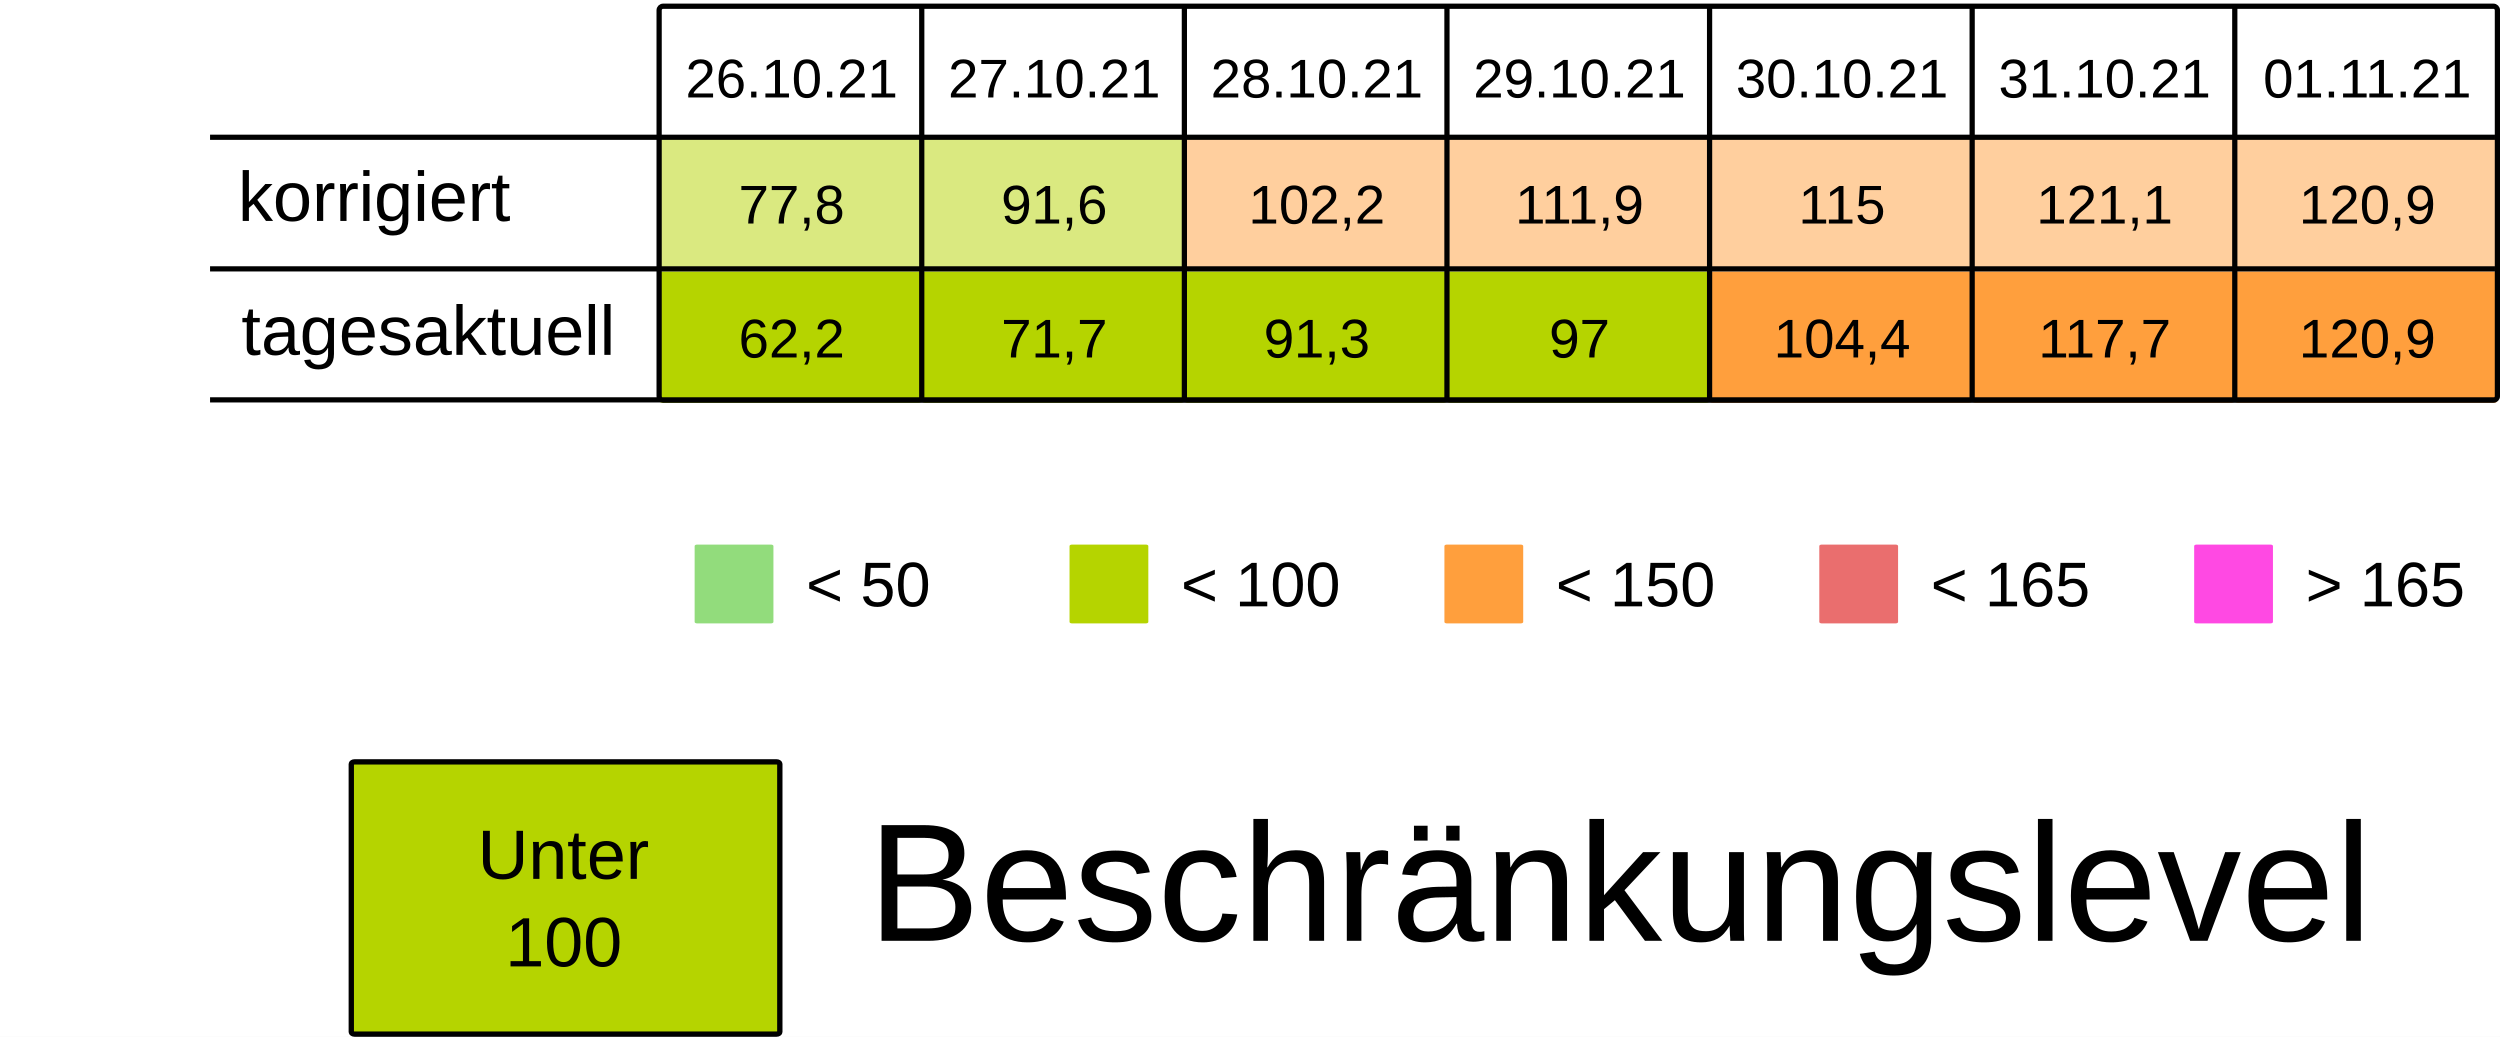
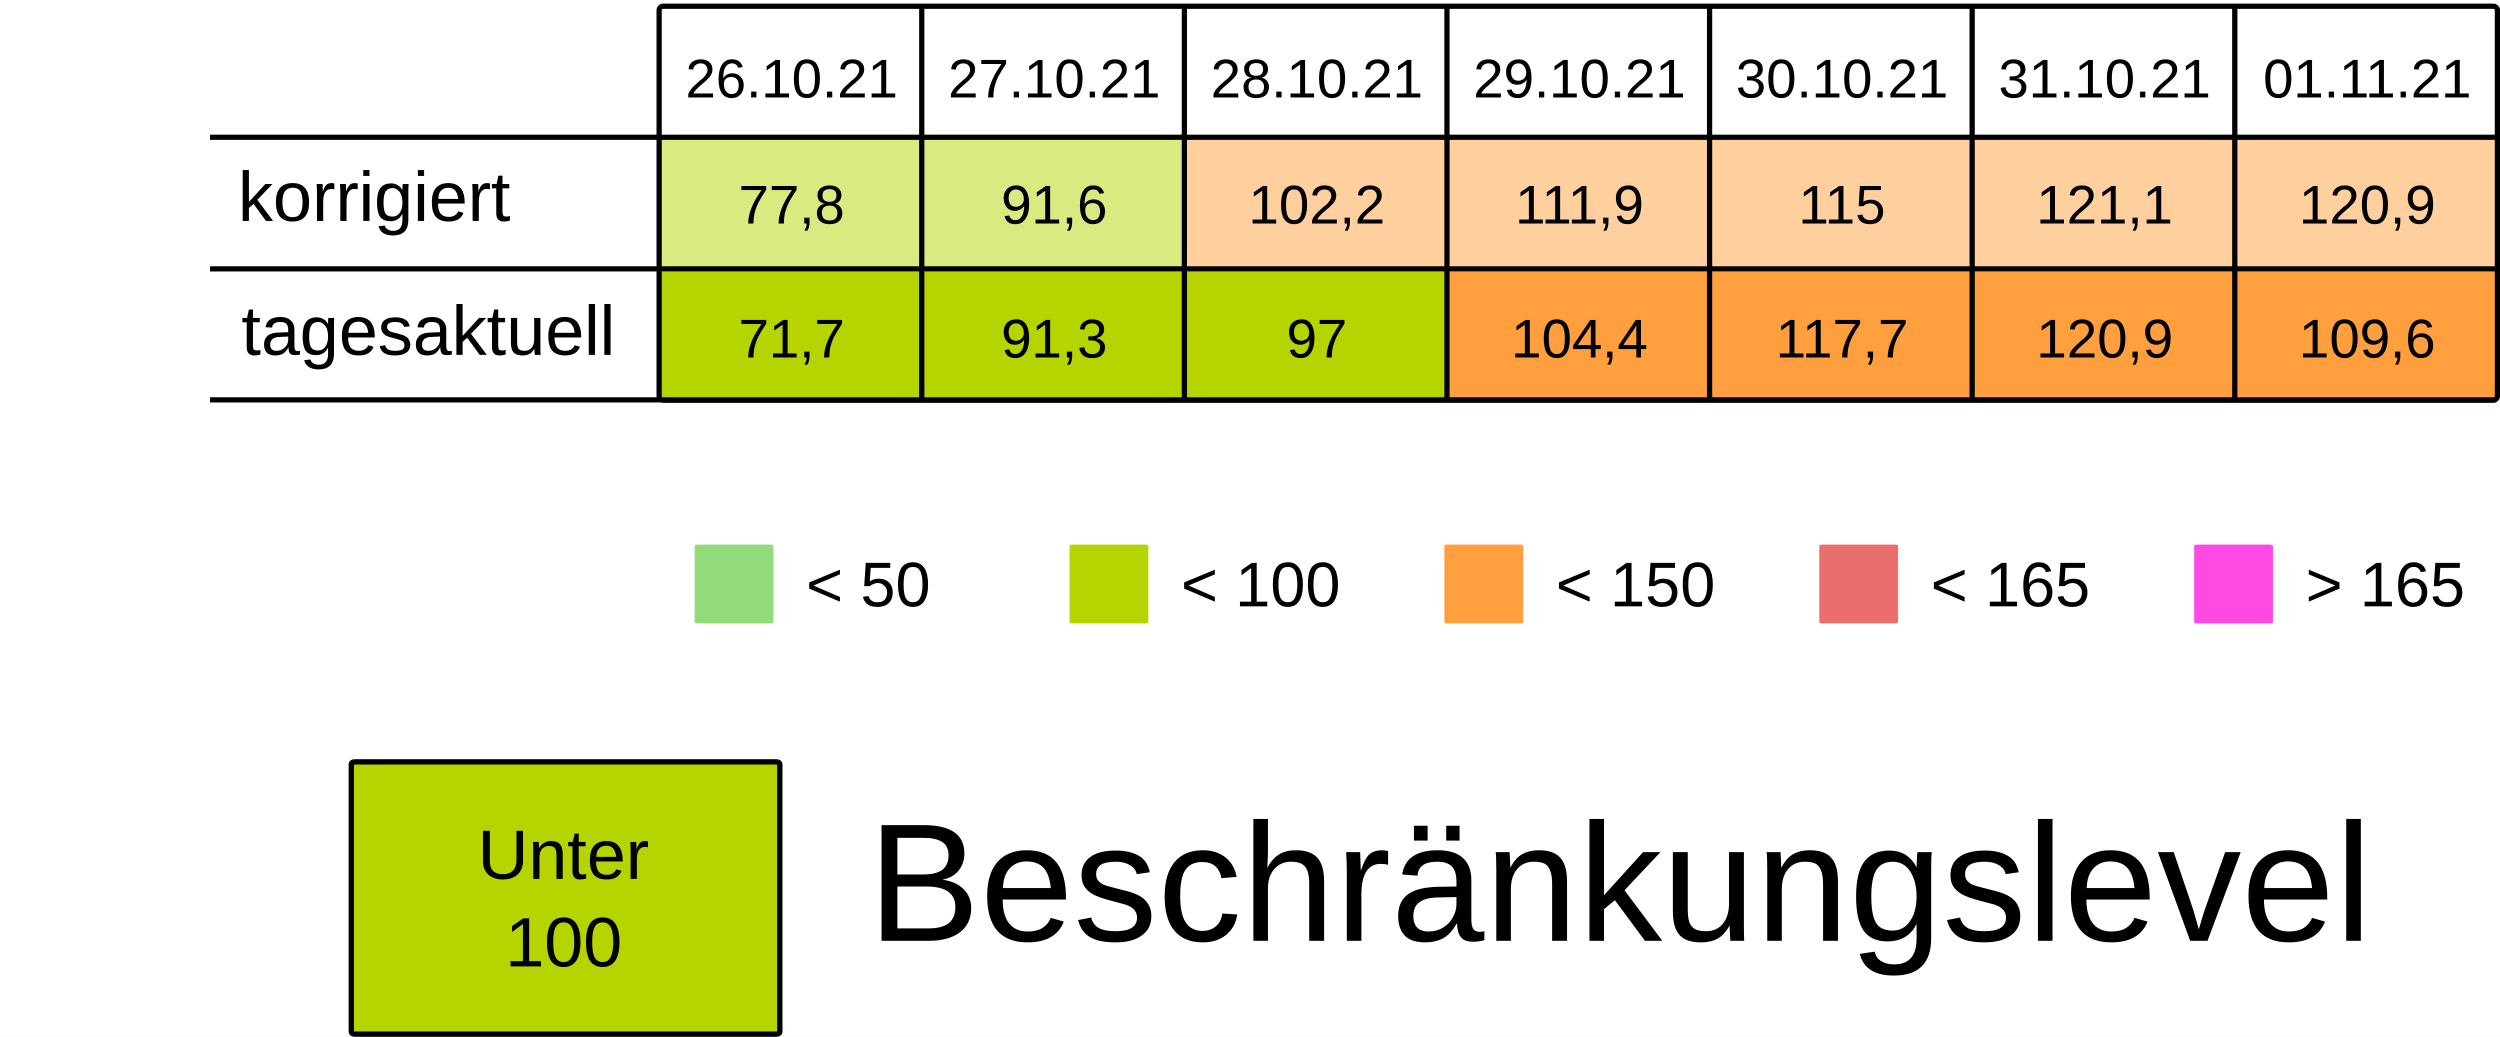
<svg xmlns="http://www.w3.org/2000/svg" viewBox="0 0 125.94 52.229" height="197.399" width="475.994">
  <rect width="100%" height="100%" x="-.001" fill="#fff" />
  <g transform="translate(-13.231 -25.355)">
    <rect ry=".106" rx=".169" y="32.284" x="46.434" height="6.615" width="13.229" fill="#B5D4007F" />
    <rect ry=".106" rx=".169" y="32.284" x="59.664" height="6.615" width="13.229" fill="#B5D4007F" />
    <rect ry=".106" rx=".169" y="32.284" x="72.893" height="6.615" width="13.229" fill="#ff9f3d7F" />
    <rect ry=".106" rx=".169" y="32.284" x="86.122" height="6.615" width="13.229" fill="#ff9f3d7F" />
    <rect ry=".106" rx=".169" y="32.284" x="99.351" height="6.615" width="13.229" fill="#ff9f3d7F" />
    <rect ry=".106" rx=".169" y="32.284" x="112.58" height="6.615" width="13.229" fill="#ff9f3d7F" />
    <rect ry=".106" rx=".169" y="32.284" x="125.809" height="6.615" width="13.229" fill="#ff9f3d7F" />
    <text y="30.266" x="53.113" style="line-height:125%;-inkscape-font-specification:Arial;text-align:center" font-weight="400" font-size="2.749" letter-spacing="0" word-spacing="0" font-family="Arial" text-anchor="middle" stroke-width=".064">
      <tspan style="text-align:center" y="30.266" x="53.113">26.10.21</tspan>
    </text>
    <text y="30.266" x="66.342" style="line-height:125%;-inkscape-font-specification:Arial;text-align:center" font-weight="400" font-size="2.749" letter-spacing="0" word-spacing="0" font-family="Arial" text-anchor="middle" stroke-width=".064">
      <tspan style="text-align:center" y="30.266" x="66.342">27.10.21</tspan>
    </text>
    <text y="30.266" x="79.571" style="line-height:125%;-inkscape-font-specification:Arial;text-align:center" font-weight="400" font-size="2.749" letter-spacing="0" word-spacing="0" font-family="Arial" text-anchor="middle" stroke-width=".064">
      <tspan style="text-align:center" y="30.266" x="79.571">28.10.21</tspan>
    </text>
    <text y="30.266" x="92.8" style="line-height:125%;-inkscape-font-specification:Arial;text-align:center" font-weight="400" font-size="2.749" letter-spacing="0" word-spacing="0" font-family="Arial" text-anchor="middle" stroke-width=".064">
      <tspan style="text-align:center" y="30.266" x="92.8">29.10.21</tspan>
    </text>
    <text y="30.266" x="106.029" style="line-height:125%;-inkscape-font-specification:Arial;text-align:center" font-weight="400" font-size="2.749" letter-spacing="0" word-spacing="0" font-family="Arial" text-anchor="middle" stroke-width=".064">
      <tspan style="text-align:center" y="30.266" x="106.029">30.10.21</tspan>
    </text>
    <text y="30.266" x="119.258" style="line-height:125%;-inkscape-font-specification:Arial;text-align:center" font-weight="400" font-size="2.749" letter-spacing="0" word-spacing="0" font-family="Arial" text-anchor="middle" stroke-width=".064">
      <tspan style="text-align:center" y="30.266" x="119.258">31.10.21</tspan>
    </text>
    <text y="30.266" x="132.488" style="line-height:125%;-inkscape-font-specification:Arial;text-align:center" font-weight="400" font-size="2.749" letter-spacing="0" word-spacing="0" font-family="Arial" text-anchor="middle" stroke-width=".064">
      <tspan style="text-align:center" y="30.266" x="132.488">01.11.21</tspan>
    </text>
    <text y="36.616" x="53.113" style="line-height:125%;-inkscape-font-specification:Arial;text-align:center" font-weight="400" font-size="2.749" letter-spacing="0" word-spacing="0" font-family="Arial" text-anchor="middle" stroke-width=".064">
      <tspan style="text-align:center" y="36.616" x="53.113">77,8</tspan>
    </text>
    <text y="36.616" x="66.342" style="line-height:125%;-inkscape-font-specification:Arial;text-align:center" font-weight="400" font-size="2.749" letter-spacing="0" word-spacing="0" font-family="Arial" text-anchor="middle" stroke-width=".064">
      <tspan style="text-align:center" y="36.616" x="66.342">91,6</tspan>
    </text>
    <text y="36.616" x="79.571" style="line-height:125%;-inkscape-font-specification:Arial;text-align:center" font-weight="400" font-size="2.749" letter-spacing="0" word-spacing="0" font-family="Arial" text-anchor="middle" stroke-width=".064">
      <tspan style="text-align:center" y="36.616" x="79.571">102,2</tspan>
    </text>
    <text y="36.616" x="92.8" style="line-height:125%;-inkscape-font-specification:Arial;text-align:center" font-weight="400" font-size="2.749" letter-spacing="0" word-spacing="0" font-family="Arial" text-anchor="middle" stroke-width=".064">
      <tspan style="text-align:center" y="36.616" x="92.8">111,9</tspan>
    </text>
    <text y="36.616" x="106.029" style="line-height:125%;-inkscape-font-specification:Arial;text-align:center" font-weight="400" font-size="2.749" letter-spacing="0" word-spacing="0" font-family="Arial" text-anchor="middle" stroke-width=".064">
      <tspan style="text-align:center" y="36.616" x="106.029">115</tspan>
    </text>
    <text y="36.616" x="119.258" style="line-height:125%;-inkscape-font-specification:Arial;text-align:center" font-weight="400" font-size="2.749" letter-spacing="0" word-spacing="0" font-family="Arial" text-anchor="middle" stroke-width=".064">
      <tspan style="text-align:center" y="36.616" x="119.258">121,1</tspan>
    </text>
    <text y="36.616" x="132.488" style="line-height:125%;-inkscape-font-specification:Arial;text-align:center" font-weight="400" font-size="2.749" letter-spacing="0" word-spacing="0" font-family="Arial" text-anchor="middle" stroke-width=".064">
      <tspan style="text-align:center" y="36.616" x="132.488">120,9</tspan>
    </text>
    <rect ry=".071" rx=".12" y="52.79" x="48.224" height="3.969" width="3.969" fill="#92dc7c" />
    <text y="55.896" x="53.84" style="line-height:125%;-inkscape-font-specification:Arial" font-weight="400" font-size="3.175" letter-spacing="0" word-spacing="0" font-family="Arial" stroke-width=".265">
      <tspan y="55.896" x="53.84">&lt; 50</tspan>
    </text>
    <rect ry=".071" rx=".12" y="52.79" x="67.11" height="3.969" width="3.969" fill="#B5D400" />
    <text y="55.896" x="72.726" style="line-height:125%;-inkscape-font-specification:Arial" font-weight="400" font-size="3.175" letter-spacing="0" word-spacing="0" font-family="Arial" stroke-width=".265">
      <tspan y="55.896" x="72.726">&lt; 100</tspan>
    </text>
    <rect ry=".071" rx=".12" y="52.79" x="104.88" height="3.969" width="3.969" fill="#ea6e6e" />
    <text y="55.896" x="110.496" style="line-height:125%;-inkscape-font-specification:Arial" font-weight="400" font-size="3.175" letter-spacing="0" word-spacing="0" font-family="Arial" stroke-width=".265">
      <tspan y="55.896" x="110.496">&lt; 165</tspan>
    </text>
    <rect ry=".071" rx=".12" y="52.79" x="123.765" height="3.969" width="3.969" fill="#FF49E3" />
    <text y="55.896" x="129.381" style="line-height:125%;-inkscape-font-specification:Arial" font-weight="400" font-size="3.175" letter-spacing="0" word-spacing="0" font-family="Arial" stroke-width=".265">
      <tspan y="55.896" x="129.381">&gt; 165</tspan>
    </text>
    <rect ry=".071" rx=".12" y="52.79" x="85.995" height="3.969" width="3.969" fill="#ff9f3d" />
    <text y="55.896" x="91.61" style="line-height:125%;-inkscape-font-specification:Arial" font-weight="400" font-size="3.175" letter-spacing="0" word-spacing="0" font-family="Arial" stroke-width=".265">
      <tspan y="55.896" x="91.61">&lt; 150</tspan>
    </text>
    <rect ry=".106" rx=".169" y="39.031" x="46.435" height="6.615" width="13.229" fill="#B5D400" />
    <rect ry=".106" rx=".169" y="39.031" x="59.665" height="6.615" width="13.229" fill="#B5D400" />
    <rect ry=".106" rx=".169" y="39.031" x="72.894" height="6.615" width="13.229" fill="#B5D400" />
-     <rect ry=".106" rx=".169" y="39.031" x="86.123" height="6.615" width="13.229" fill="#B5D400" />
+     <rect ry=".106" rx=".169" y="39.031" x="86.123" height="6.615" width="13.229" fill="#ff9f3d" />
    <rect ry=".106" rx=".169" y="39.031" x="99.352" height="6.615" width="13.229" fill="#ff9f3d" />
    <rect ry=".106" rx=".169" y="39.031" x="112.581" height="6.615" width="13.229" fill="#ff9f3d" />
    <rect ry=".106" rx=".169" y="39.031" x="125.81" height="6.615" width="13.229" fill="#ff9f3d" />
    <text y="43.363" x="53.114" style="line-height:125%;-inkscape-font-specification:Arial;text-align:center" font-weight="400" font-size="2.749" letter-spacing="0" word-spacing="0" font-family="Arial" text-anchor="middle" stroke-width=".064">
-       <tspan style="text-align:center" y="43.363" x="53.114">62,2</tspan>
+       <tspan style="text-align:center" y="43.363" x="53.114">71,7</tspan>
    </text>
    <text y="43.363" x="66.343" style="line-height:125%;-inkscape-font-specification:Arial;text-align:center" font-weight="400" font-size="2.749" letter-spacing="0" word-spacing="0" font-family="Arial" text-anchor="middle" stroke-width=".064">
-       <tspan style="text-align:center" y="43.363" x="66.343">71,7</tspan>
+       <tspan style="text-align:center" y="43.363" x="66.343">91,3</tspan>
    </text>
    <text y="43.363" x="79.572" style="line-height:125%;-inkscape-font-specification:Arial;text-align:center" font-weight="400" font-size="2.749" letter-spacing="0" word-spacing="0" font-family="Arial" text-anchor="middle" stroke-width=".064">
-       <tspan style="text-align:center" y="43.363" x="79.572">91,3</tspan>
+       <tspan style="text-align:center" y="43.363" x="79.572">97</tspan>
    </text>
    <text y="43.363" x="92.801" style="line-height:125%;-inkscape-font-specification:Arial;text-align:center" font-weight="400" font-size="2.749" letter-spacing="0" word-spacing="0" font-family="Arial" text-anchor="middle" stroke-width=".064">
-       <tspan style="text-align:center" y="43.363" x="92.801">97</tspan>
+       <tspan style="text-align:center" y="43.363" x="92.801">104,4</tspan>
    </text>
    <text y="43.363" x="106.03" style="line-height:125%;-inkscape-font-specification:Arial;text-align:center" font-weight="400" font-size="2.749" letter-spacing="0" word-spacing="0" font-family="Arial" text-anchor="middle" stroke-width=".064">
-       <tspan style="text-align:center" y="43.363" x="106.03">104,4</tspan>
+       <tspan style="text-align:center" y="43.363" x="106.03">117,7</tspan>
    </text>
    <text y="43.363" x="119.259" style="line-height:125%;-inkscape-font-specification:Arial;text-align:center" font-weight="400" font-size="2.749" letter-spacing="0" word-spacing="0" font-family="Arial" text-anchor="middle" stroke-width=".064">
-       <tspan style="text-align:center" y="43.363" x="119.259">117,7</tspan>
+       <tspan style="text-align:center" y="43.363" x="119.259">120,9</tspan>
    </text>
    <text y="43.363" x="132.489" style="line-height:125%;-inkscape-font-specification:Arial;text-align:center" font-weight="400" font-size="2.749" letter-spacing="0" word-spacing="0" font-family="Arial" text-anchor="middle" stroke-width=".064">
-       <tspan style="text-align:center" y="43.363" x="132.489">120,9</tspan>
+       <tspan style="text-align:center" y="43.363" x="132.489">109,6</tspan>
    </text>
    <text style="line-height:125%;-inkscape-font-specification:Arial" x="25.224" y="36.483" font-weight="400" font-size="3.528" font-family="Arial" letter-spacing="0" word-spacing="0" stroke-width=".265">
      <tspan x="25.224" y="36.483">korrigiert</tspan>
    </text>
    <text style="line-height:125%;-inkscape-font-specification:Arial" x="25.396" y="43.23" font-weight="400" font-size="3.528" font-family="Arial" letter-spacing="0" word-spacing="0" stroke-width=".265">
      <tspan x="25.396" y="43.23">tagesaktuell</tspan>
    </text>
    <path d="M59.665 25.802v19.844zm13.23 0v19.844zm13.228 0v19.844zm13.23 0v19.844zm13.228 0v19.844zm13.23 0v19.844zM23.812 32.27h115.096zm0 6.629h115.096zm0 6.6h115.096zm22.823-19.83h92.206c.11 0 .2.09.2.2v19.445a.2.2 0 01-.2.2H46.635a.2.2 0 01-.2-.2V25.869c0-.11.089-.2.2-.2z" fill="none" stroke="#000" stroke-width=".264" />
    <rect ry=".108" rx=".169" y="63.735" x="30.927" height="13.715" width="21.588" fill="#B5D400" stroke-miterlimit="0" stroke="#000" stroke-width=".269" />
    <text y="69.629" x="41.626" style="line-height:125%;-inkscape-font-specification:Arial;text-align:center" font-weight="400" font-size="3.528" letter-spacing="0" word-spacing="0" font-family="Arial" text-anchor="middle" stroke-width=".265">
      <tspan style="text-align:center" y="69.629" x="42.1">Unter</tspan>
      <tspan style="text-align:center" y="74.038" x="41.626">100</tspan>
    </text>
    <text style="line-height:125%;-inkscape-font-specification:Arial" x="56.955" y="72.75" font-weight="400" font-size="8.467" font-family="Arial" letter-spacing="0" word-spacing="0" stroke-width=".265">
      <tspan x="56.955" y="72.75">Beschränkungslevel</tspan>
    </text>
  </g>
</svg>
